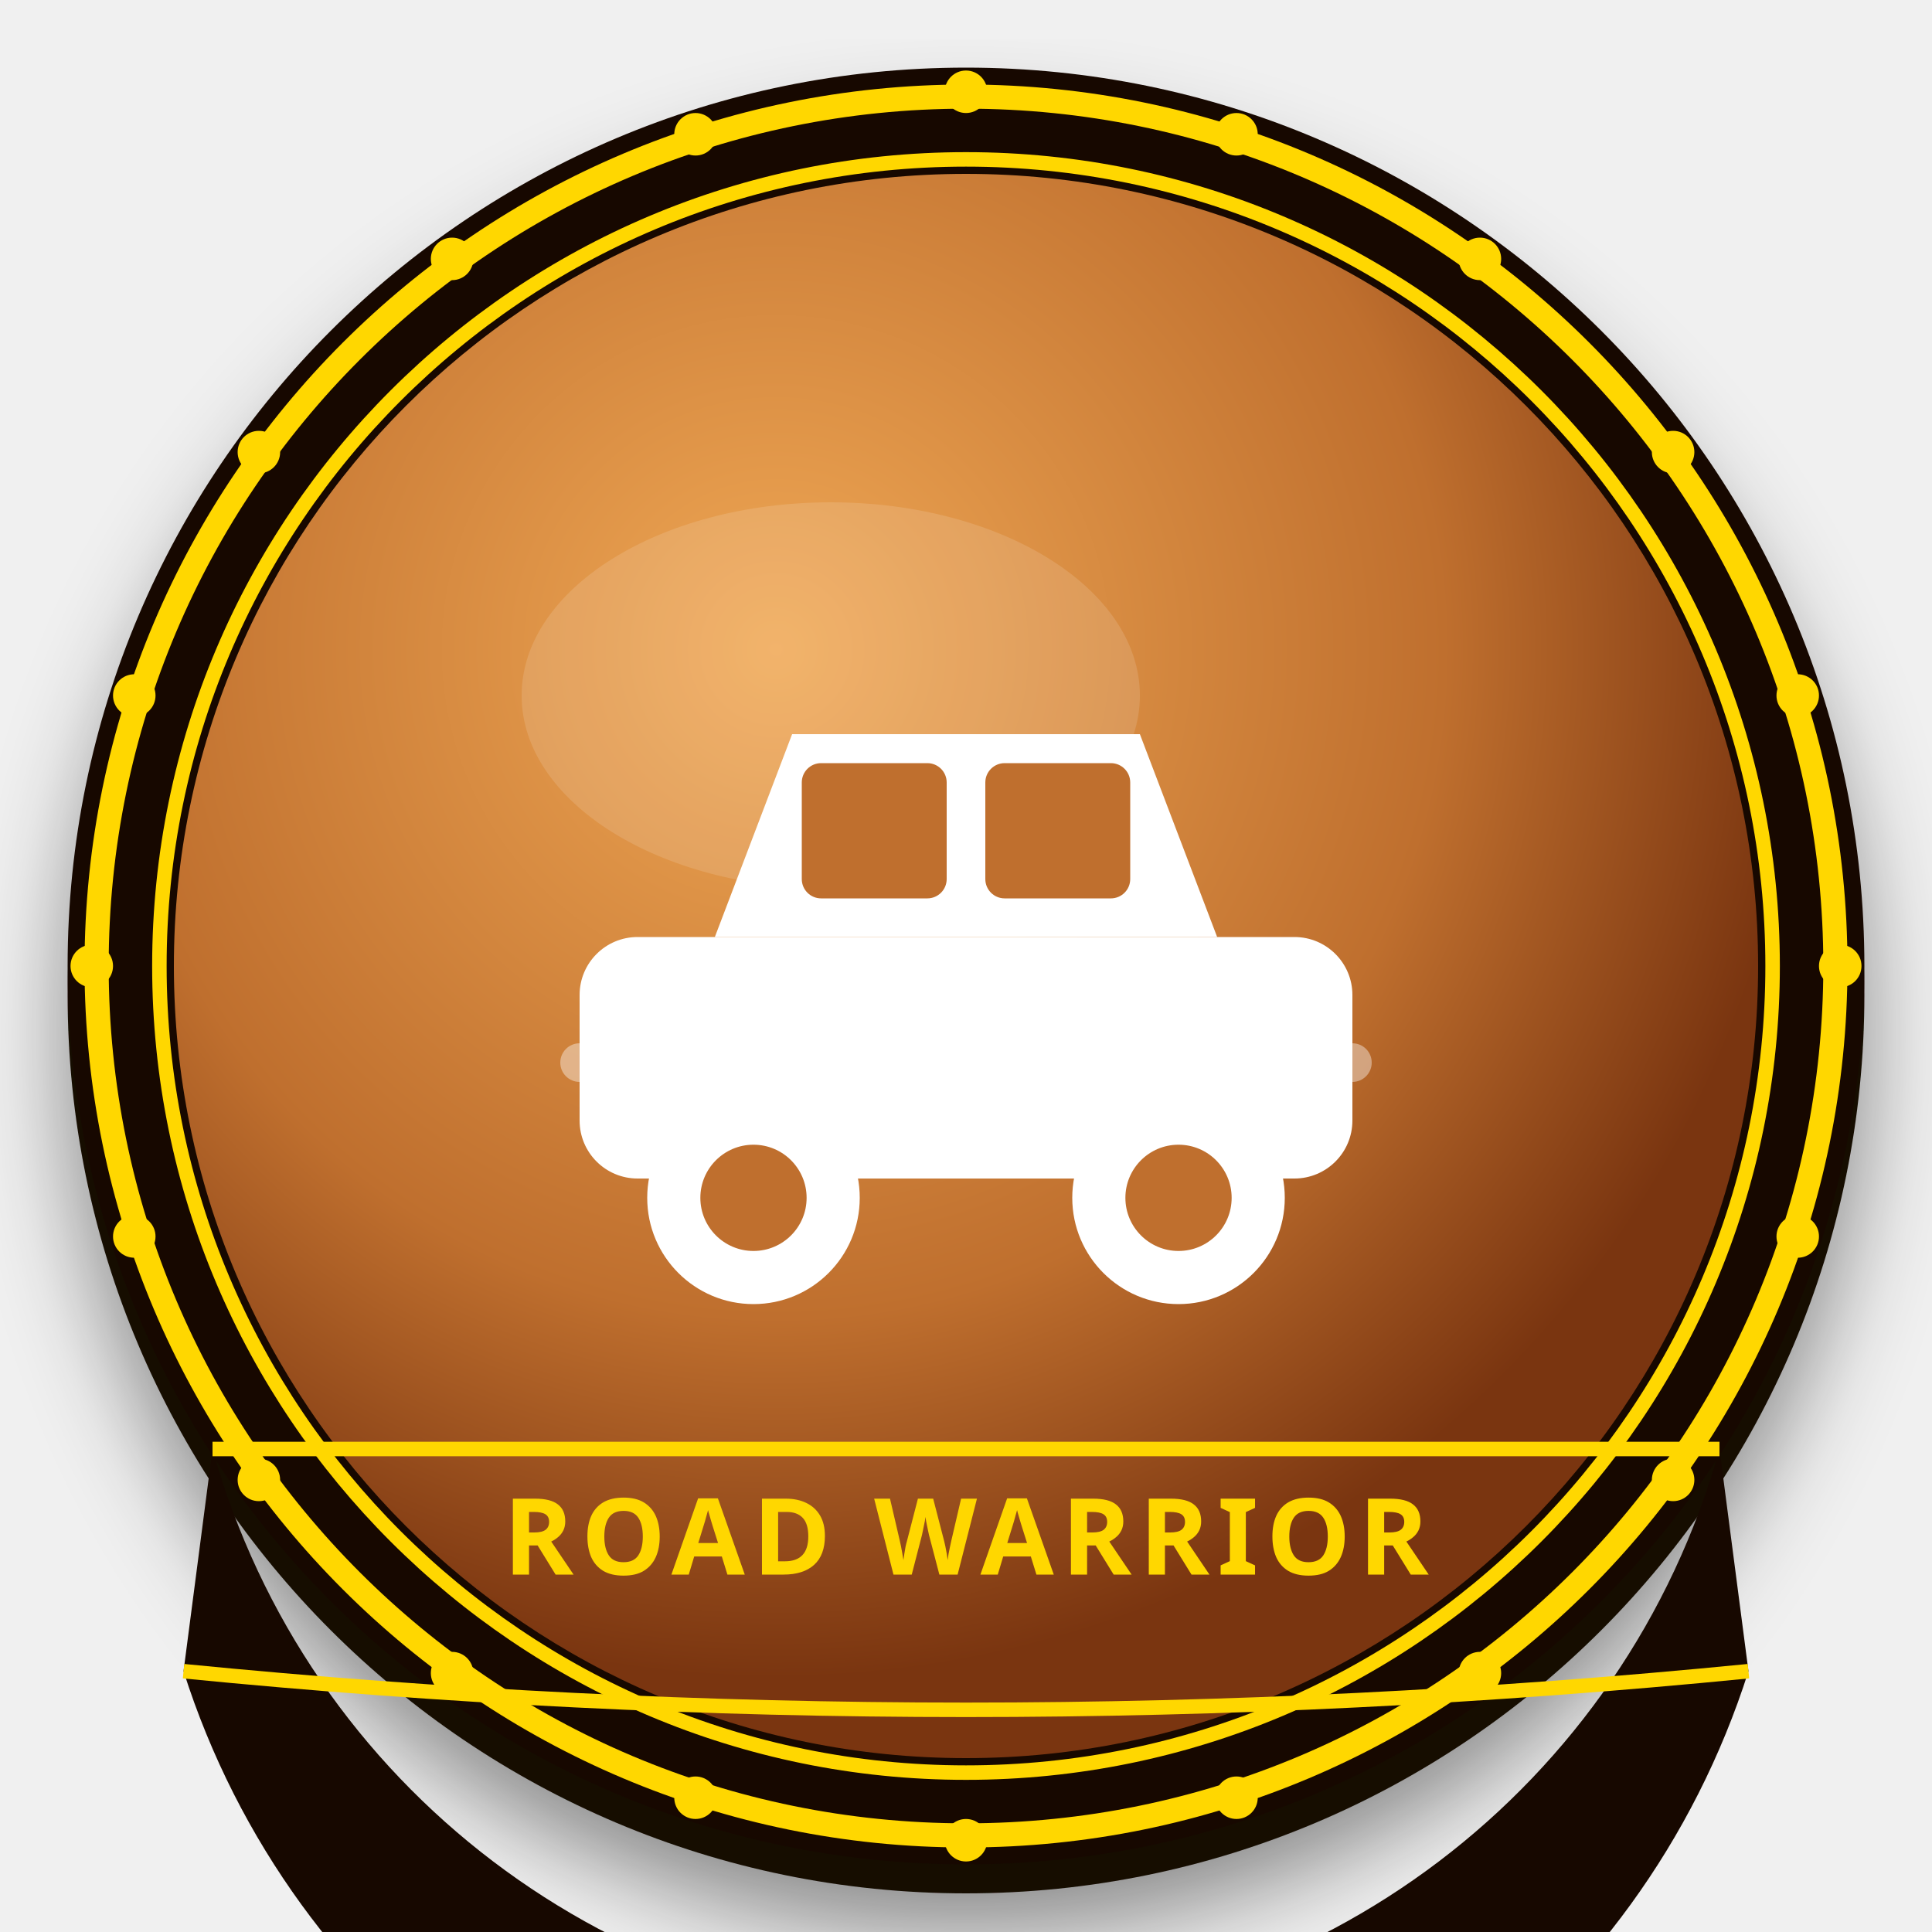
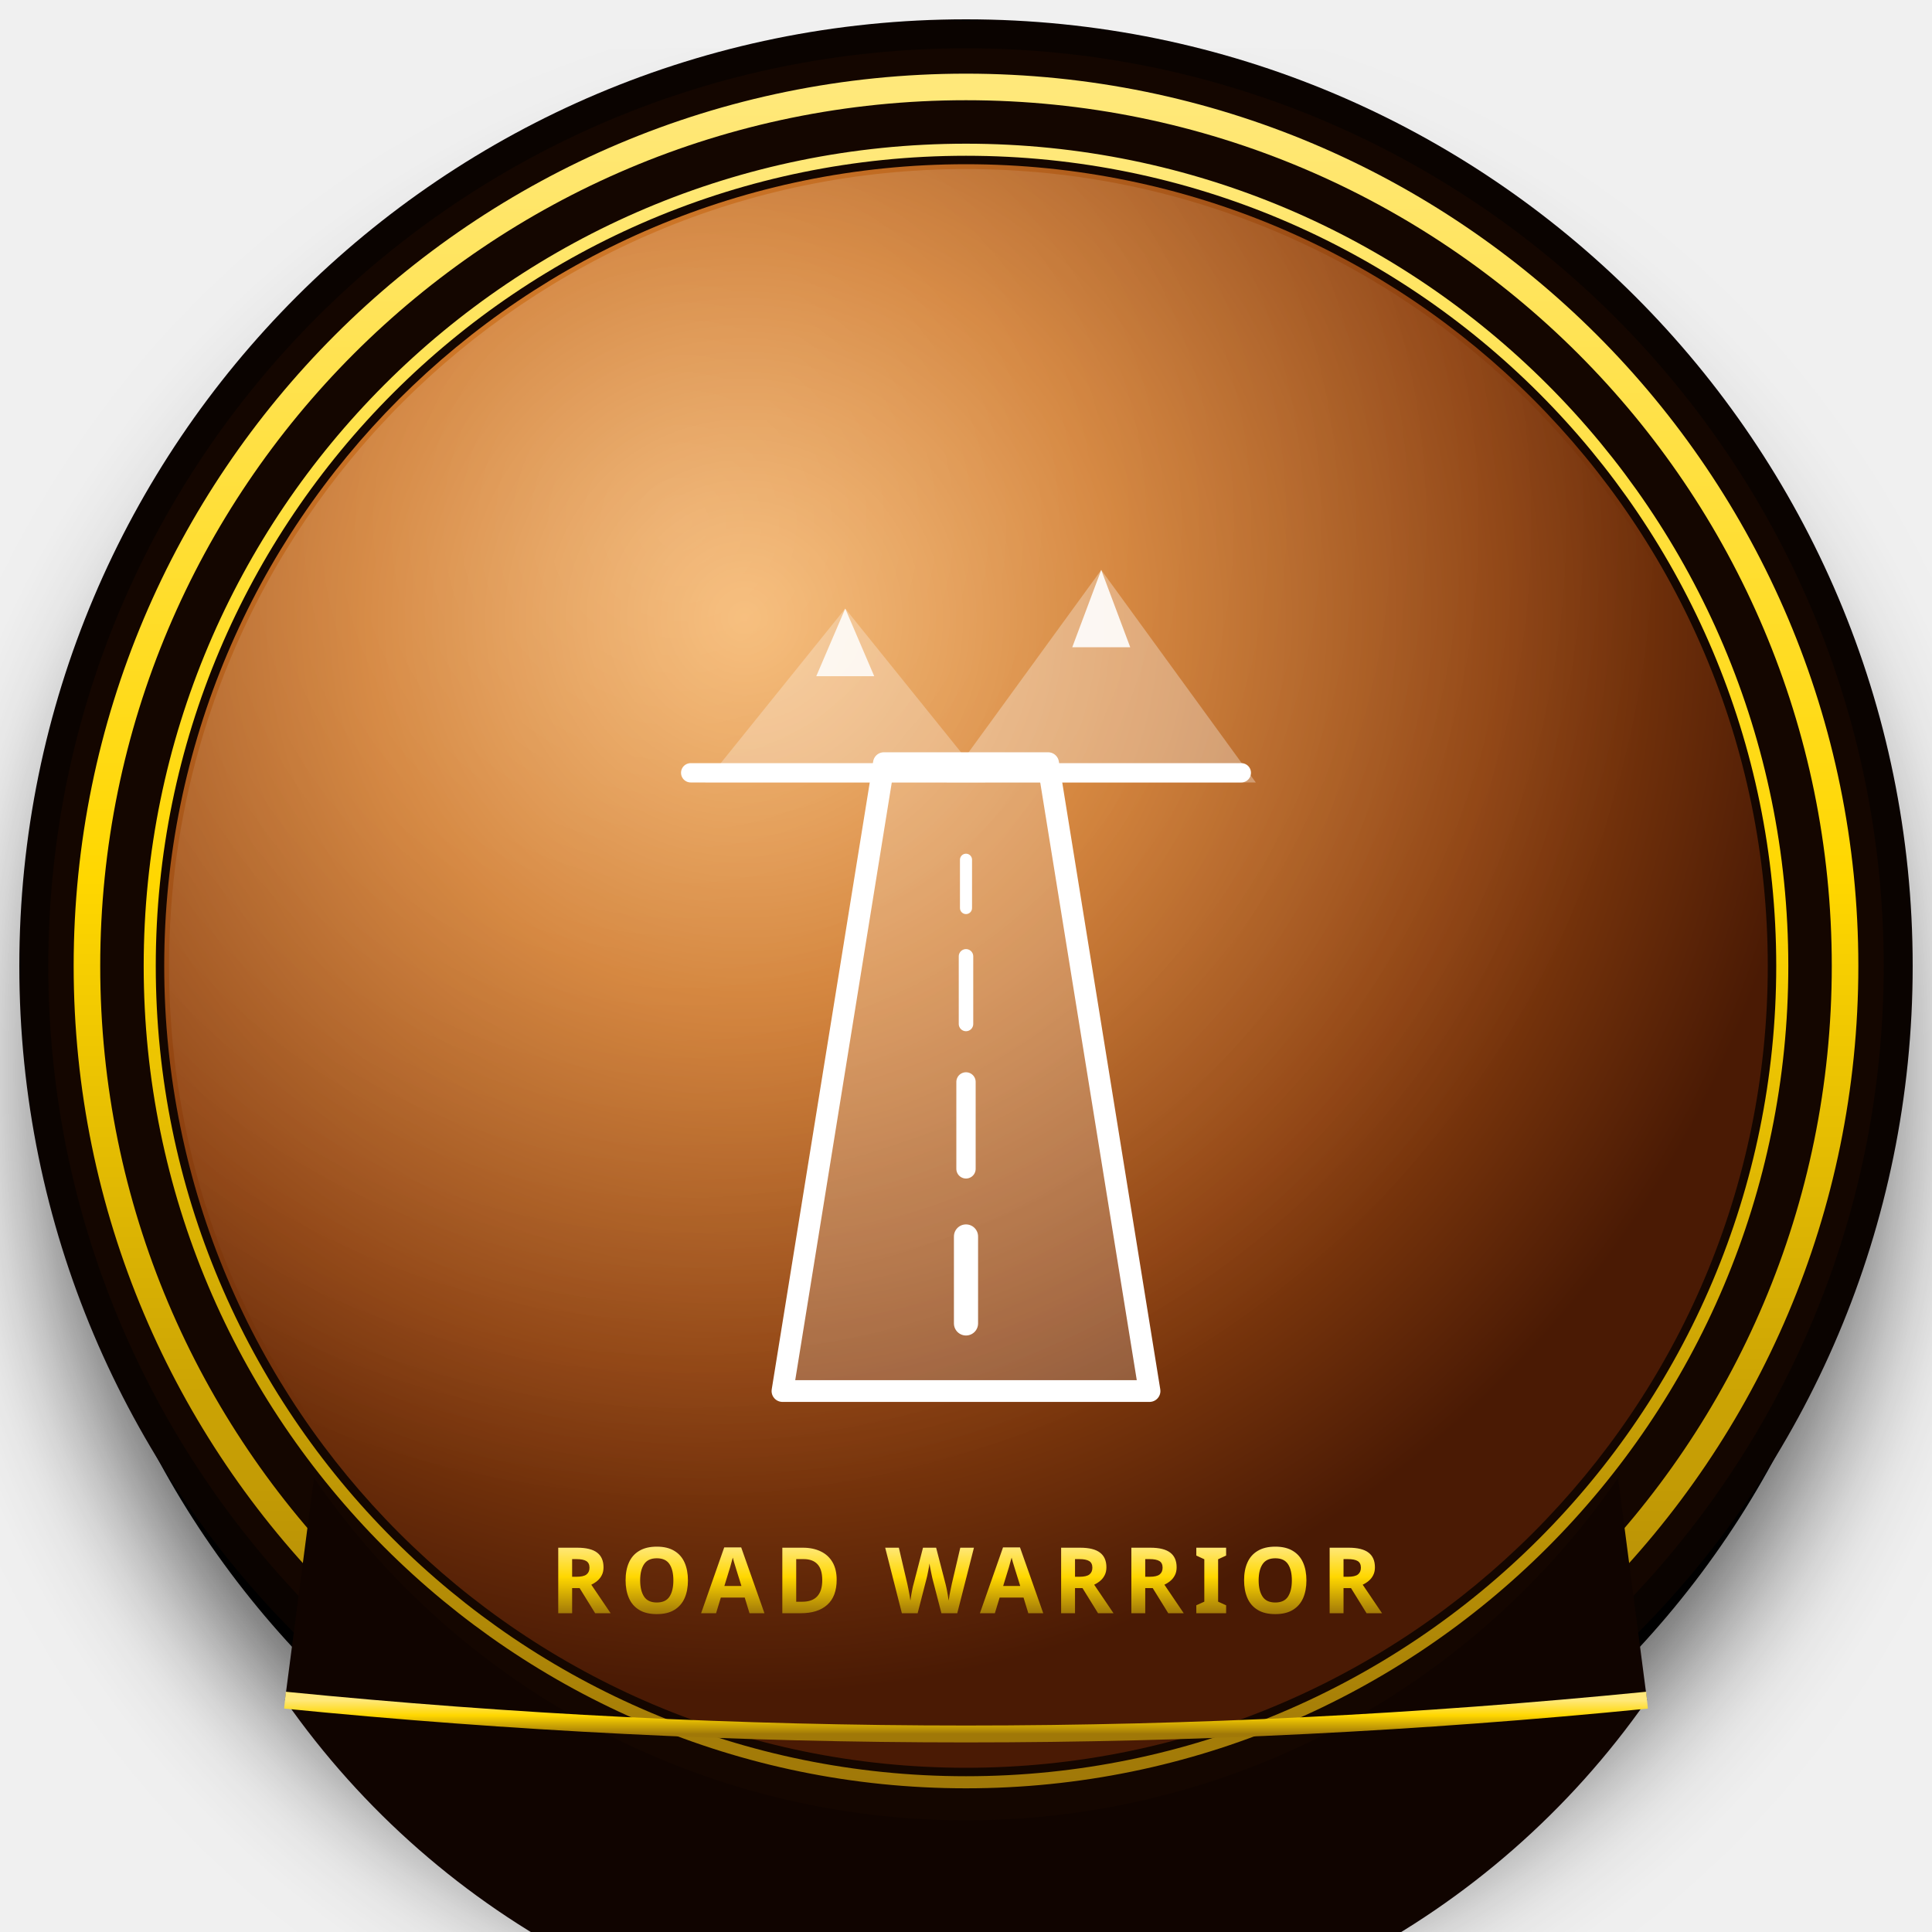
- <svg xmlns="http://www.w3.org/2000/svg" width="200" height="200" viewBox="0 0 200 200">
+ <svg xmlns="http://www.w3.org/2000/svg" width="400" height="400" viewBox="0 0 400 400">
  <defs>
-     <radialGradient id="bg" cx="38%" cy="30%" r="65%">
-       <stop offset="0%" stop-color="#F0A855" />
-       <stop offset="65%" stop-color="#BF6F2E" />
-       <stop offset="100%" stop-color="#7A3510" />
+     <radialGradient id="bgG_road_warrior" cx="36%" cy="28%" r="68%">
+       <stop offset="0%" stop-color="#F5B060" />
+       <stop offset="35%" stop-color="#D07828" />
+       <stop offset="70%" stop-color="#8F4210" />
+       <stop offset="100%" stop-color="#4A1A04" />
    </radialGradient>
-     <filter id="sh">
-       <feDropShadow dx="0" dy="4" stdDeviation="5" flood-color="#00000070" />
+     <radialGradient id="sheenG_road_warrior" cx="32%" cy="22%" r="62%">
+       <stop offset="0%" stop-color="rgba(255,255,255,0.22)" />
+       <stop offset="100%" stop-color="rgba(255,255,255,0)" />
+     </radialGradient>
+     <linearGradient id="goldG_road_warrior" x1="0%" y1="0%" x2="0%" y2="100%">
+       <stop offset="0%" stop-color="#FFE87A" />
+       <stop offset="45%" stop-color="#FFD700" />
+       <stop offset="100%" stop-color="#A07808" />
+     </linearGradient>
+     <filter id="shF_road_warrior" x="-25%" y="-25%" width="150%" height="150%">
+       <feDropShadow dx="0" dy="10" stdDeviation="14" flood-color="#000000" flood-opacity="0.7" />
    </filter>
-     <clipPath id="cc">
-       <circle cx="100" cy="100" r="82" />
+     <filter id="innerGlow_road_warrior">
+       <feGaussianBlur in="SourceGraphic" stdDeviation="3" result="blur" />
+       <feComposite in="SourceGraphic" in2="blur" operator="over" />
+     </filter>
+     <clipPath id="ccG_road_warrior">
+       <circle cx="200" cy="200" r="165" />
    </clipPath>
  </defs>
-   <circle cx="100" cy="103" r="93" fill="#170800" filter="url(#sh)" />
-   <circle cx="100" cy="100" r="93" fill="#170800" />
-   <circle cx="100" cy="100" r="90" fill="none" stroke="#FFD700" stroke-width="2.5" />
-   <circle cx="100.0" cy="9.5" r="2.2" fill="#FFD700" />
-   <circle cx="128.0" cy="13.9" r="2.2" fill="#FFD700" />
-   <circle cx="153.2" cy="26.8" r="2.2" fill="#FFD700" />
-   <circle cx="173.2" cy="46.8" r="2.2" fill="#FFD700" />
-   <circle cx="186.1" cy="72.0" r="2.2" fill="#FFD700" />
-   <circle cx="190.5" cy="100.0" r="2.2" fill="#FFD700" />
-   <circle cx="186.1" cy="128.0" r="2.2" fill="#FFD700" />
-   <circle cx="173.2" cy="153.2" r="2.2" fill="#FFD700" />
-   <circle cx="153.2" cy="173.2" r="2.2" fill="#FFD700" />
-   <circle cx="128.0" cy="186.1" r="2.2" fill="#FFD700" />
-   <circle cx="100.0" cy="190.5" r="2.2" fill="#FFD700" />
-   <circle cx="72.0" cy="186.1" r="2.2" fill="#FFD700" />
-   <circle cx="46.8" cy="173.2" r="2.2" fill="#FFD700" />
-   <circle cx="26.8" cy="153.2" r="2.2" fill="#FFD700" />
-   <circle cx="13.9" cy="128.0" r="2.2" fill="#FFD700" />
-   <circle cx="9.5" cy="100.0" r="2.2" fill="#FFD700" />
-   <circle cx="13.9" cy="72.0" r="2.2" fill="#FFD700" />
-   <circle cx="26.8" cy="46.8" r="2.2" fill="#FFD700" />
-   <circle cx="46.8" cy="26.8" r="2.2" fill="#FFD700" />
-   <circle cx="72.0" cy="13.9" r="2.2" fill="#FFD700" />
-   <circle cx="100" cy="100" r="83.5" fill="none" stroke="#FFD700" stroke-width="1.5" />
-   <circle cx="100" cy="100" r="82" fill="url(#bg)" />
-   <ellipse cx="86" cy="72" rx="32" ry="20" fill="rgba(255,255,255,0.13)" clip-path="url(#cc)" />
+   <circle cx="200" cy="212" r="190" fill="#050200" filter="url(#shF_road_warrior)" />
+   <circle cx="200" cy="200" r="196" fill="#0A0300" />
+   <circle cx="200" cy="200" r="190" fill="#140600" />
+   <circle cx="200" cy="200" r="182" fill="none" stroke="url(#goldG_road_warrior)" stroke-width="5.5" />
+   <circle cx="200.0" cy="20.0" r="4.5" fill="url(#goldGroad_warrior)" />
+   <circle cx="246.6" cy="26.1" r="4.5" fill="url(#goldGroad_warrior)" />
+   <circle cx="290.0" cy="44.1" r="4.5" fill="url(#goldGroad_warrior)" />
+   <circle cx="327.3" cy="72.7" r="4.5" fill="url(#goldGroad_warrior)" />
+   <circle cx="355.9" cy="110.0" r="4.5" fill="url(#goldGroad_warrior)" />
+   <circle cx="373.9" cy="153.4" r="4.5" fill="url(#goldGroad_warrior)" />
+   <circle cx="380.0" cy="200.0" r="4.5" fill="url(#goldGroad_warrior)" />
+   <circle cx="373.9" cy="246.6" r="4.5" fill="url(#goldGroad_warrior)" />
+   <circle cx="355.9" cy="290.0" r="4.5" fill="url(#goldGroad_warrior)" />
+   <circle cx="327.3" cy="327.3" r="4.5" fill="url(#goldGroad_warrior)" />
+   <circle cx="290.0" cy="355.9" r="4.5" fill="url(#goldGroad_warrior)" />
+   <circle cx="246.6" cy="373.9" r="4.5" fill="url(#goldGroad_warrior)" />
+   <circle cx="200.0" cy="380.0" r="4.5" fill="url(#goldGroad_warrior)" />
+   <circle cx="153.4" cy="373.9" r="4.5" fill="url(#goldGroad_warrior)" />
+   <circle cx="110.0" cy="355.9" r="4.5" fill="url(#goldGroad_warrior)" />
+   <circle cx="72.7" cy="327.3" r="4.5" fill="url(#goldGroad_warrior)" />
+   <circle cx="44.1" cy="290.0" r="4.5" fill="url(#goldGroad_warrior)" />
+   <circle cx="26.1" cy="246.6" r="4.5" fill="url(#goldGroad_warrior)" />
+   <circle cx="20.0" cy="200.0" r="4.5" fill="url(#goldGroad_warrior)" />
+   <circle cx="26.1" cy="153.4" r="4.5" fill="url(#goldGroad_warrior)" />
+   <circle cx="44.1" cy="110.0" r="4.5" fill="url(#goldGroad_warrior)" />
+   <circle cx="72.7" cy="72.7" r="4.5" fill="url(#goldGroad_warrior)" />
+   <circle cx="110.0" cy="44.1" r="4.5" fill="url(#goldGroad_warrior)" />
+   <circle cx="153.4" cy="26.1" r="4.5" fill="url(#goldGroad_warrior)" />
+   <circle cx="200" cy="200" r="169" fill="none" stroke="url(#goldG_road_warrior)" stroke-width="2.5" />
+   <circle cx="200" cy="200" r="166" fill="url(#bgG_road_warrior)" />
+   <circle cx="200" cy="200" r="166" fill="url(#sheenG_road_warrior)" clip-path="url(#ccG_road_warrior)" />
  <g stroke-linecap="round" stroke-linejoin="round">
-     <rect x="60" y="97" width="80" height="25" rx="6" fill="white" />
-     <path d="M 74 97 L 82 76 L 118 76 L 126 97 Z" fill="white" />
-     <rect x="83" y="79" width="15" height="14" rx="2" fill="#BF6F2E" />
-     <rect x="102" y="79" width="15" height="14" rx="2" fill="#BF6F2E" />
-     <circle cx="78" cy="124" r="11" fill="white" />
-     <circle cx="78" cy="124" r="5.5" fill="#BF6F2E" />
-     <circle cx="122" cy="124" r="11" fill="white" />
-     <circle cx="122" cy="124" r="5.5" fill="#BF6F2E" />
-     <rect x="58" y="108" width="84" height="4" rx="2" fill="rgba(255,255,255,0.4)" />
+     <polygon points="162,288 183,158 217,158 238,288" fill="rgba(255,255,255,0.2)" stroke="white" stroke-width="4.5" />
+     <line x1="143" y1="160" x2="257" y2="160" stroke="white" stroke-width="4" stroke-linecap="round" />
+     <polygon points="146,162 175,126 204,162" fill="rgba(255,255,255,0.28)" />
+     <polygon points="196,162 228,118 260,162" fill="rgba(255,255,255,0.32)" />
+     <polygon points="175,126 169,140 181,140" fill="rgba(255,255,255,0.85)" />
+     <polygon points="228,118 222,134 234,134" fill="rgba(255,255,255,0.9)" />
+     <line x1="200" y1="274" x2="200" y2="256" stroke="white" stroke-width="5" stroke-linecap="round" />
+     <line x1="200" y1="242" x2="200" y2="224" stroke="white" stroke-width="4" stroke-linecap="round" />
+     <line x1="200" y1="212" x2="200" y2="198" stroke="white" stroke-width="3" stroke-linecap="round" />
+     <line x1="200" y1="188" x2="200" y2="178" stroke="white" stroke-width="2.5" stroke-linecap="round" />
  </g>
-   <path d="M 22 150 A 81 81 0 0 0 178 150 L 181 173 A 85 85 0 0 1 19 173 Z" fill="#170800" />
-   <line x1="22" y1="150" x2="178" y2="150" stroke="#FFD700" stroke-width="1.5" />
-   <path d="M 19 173 Q 100 181 181 173" fill="none" stroke="#FFD700" stroke-width="1.5" />
-   <text x="100" y="163" text-anchor="middle" fill="#FFD700" font-family="Arial Black,Impact,sans-serif" font-size="11" font-weight="900" letter-spacing="0.8">ROAD WARRIOR</text>
+   <path d="M 65 306 A 164 164 0 0 0 335 306 L 341 352 A 172 172 0 0 1 59 352 Z" fill="#100400" />
+   <line x1="65" y1="306" x2="335" y2="306" stroke="url(#goldG_road_warrior)" stroke-width="3.5" />
+   <path d="M 59 352 Q 200 366 341 352" fill="none" stroke="url(#goldG_road_warrior)" stroke-width="3.5" />
+   <text x="200" y="334" text-anchor="middle" fill="url(#goldG_road_warrior)" font-family="Arial Black,Impact,sans-serif" font-size="19" font-weight="900" letter-spacing="2">ROAD WARRIOR</text>
</svg>
